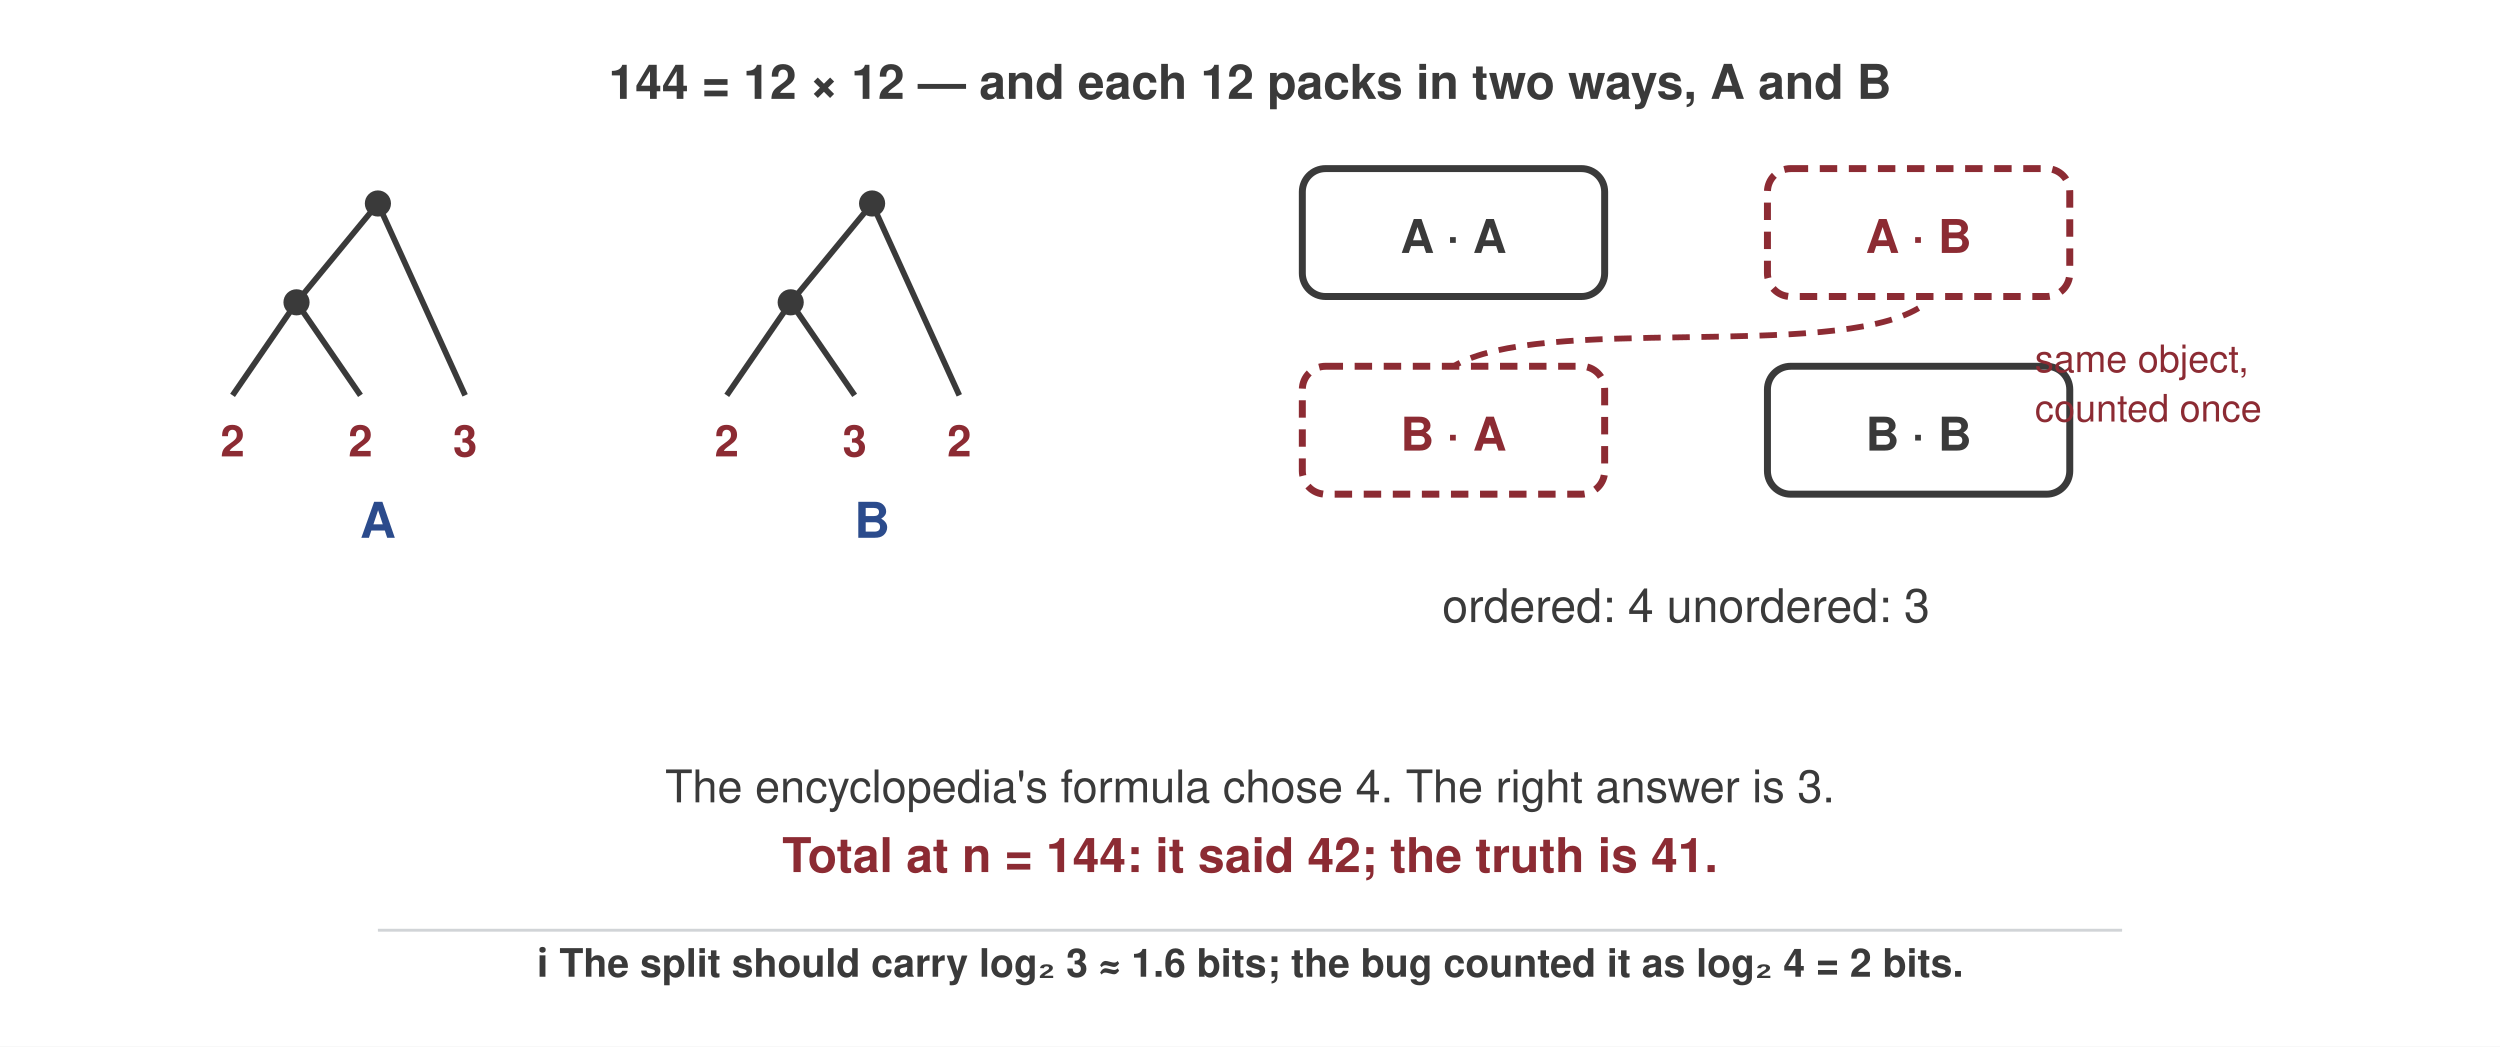
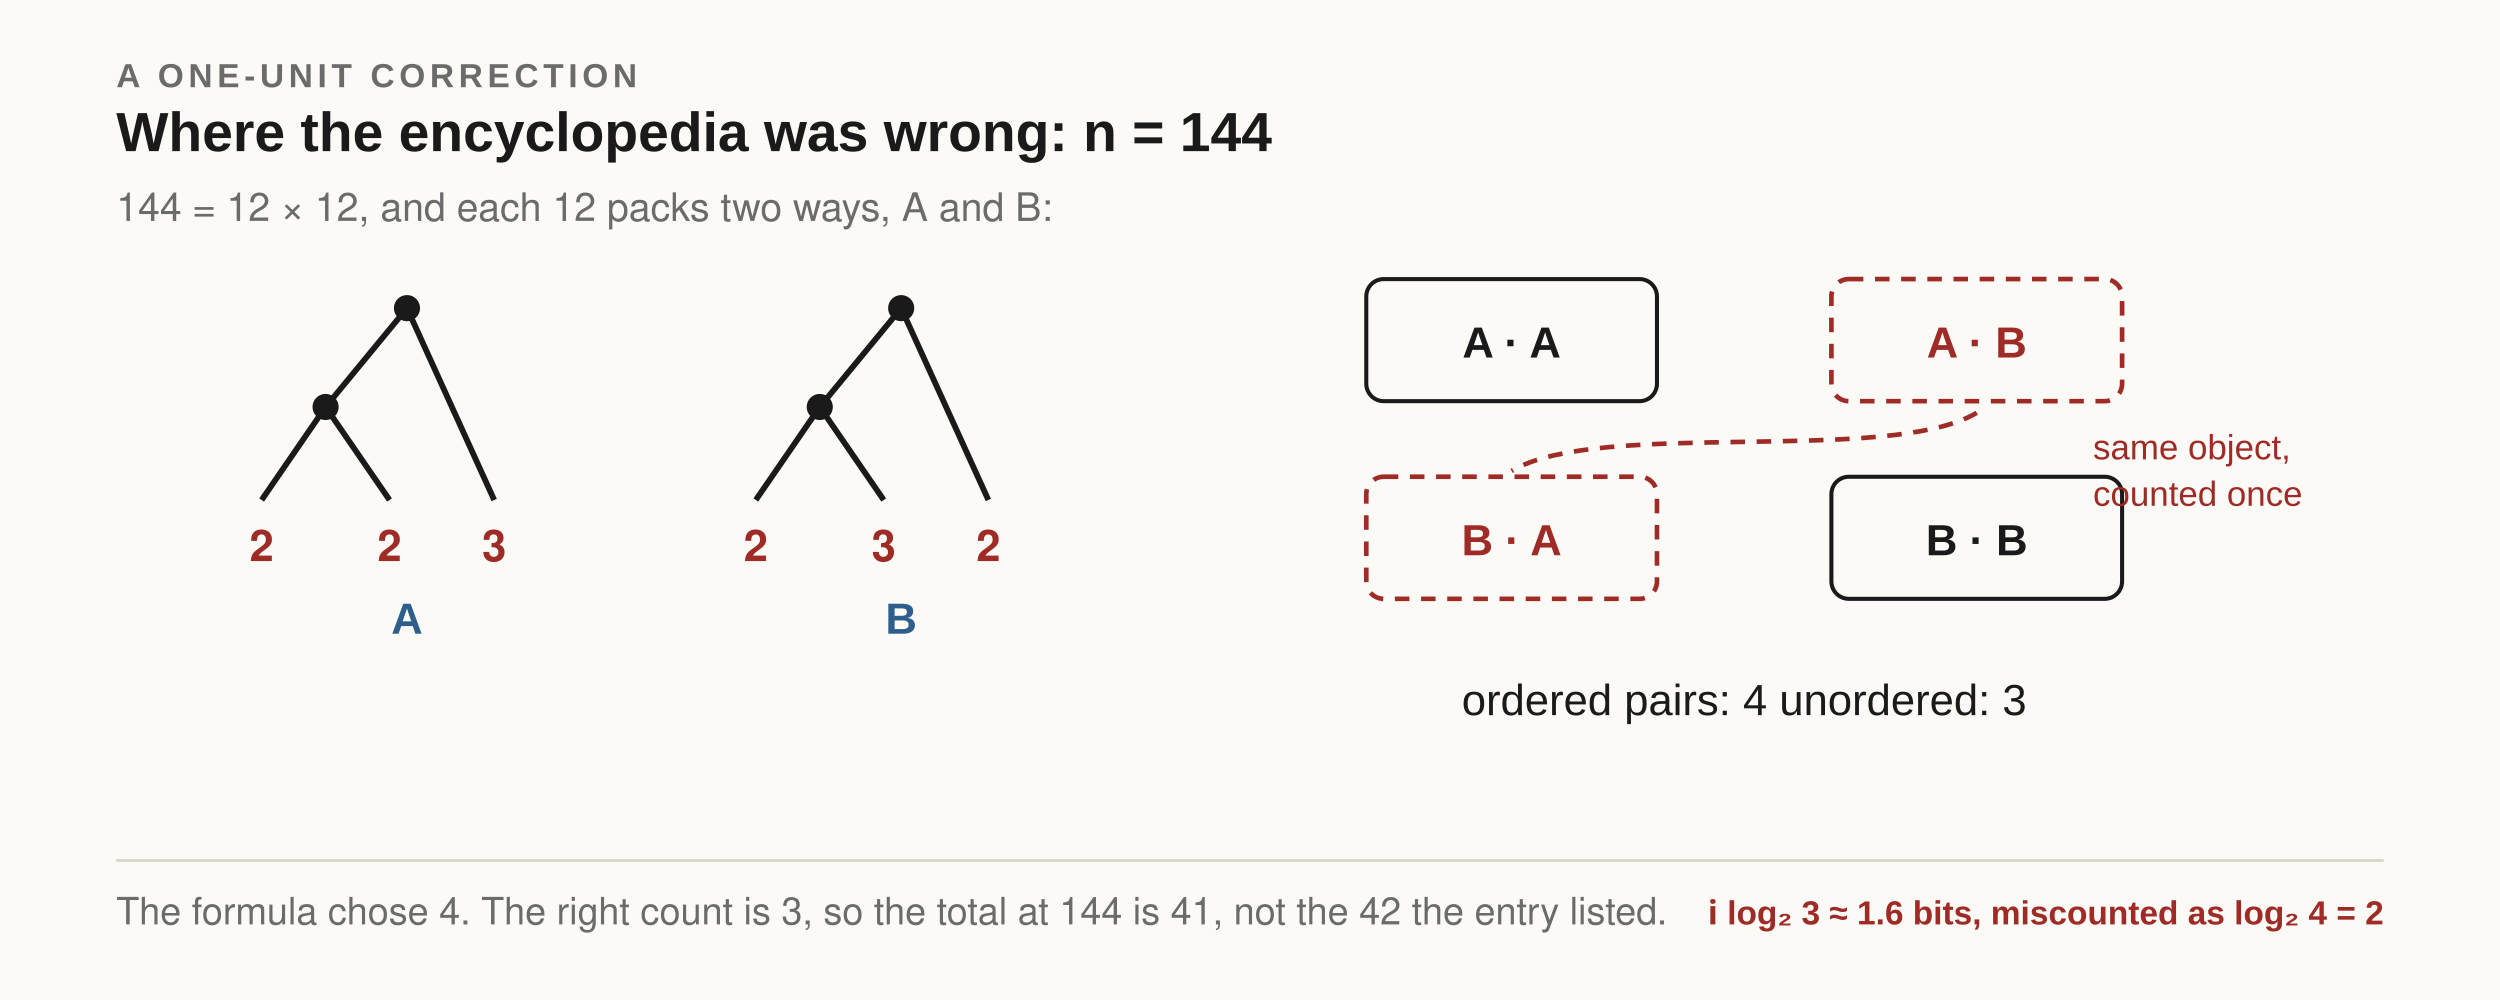
- <svg xmlns="http://www.w3.org/2000/svg" viewBox="0 0 860 360" font-family="Helvetica, Arial, sans-serif">
-   <rect width="860" height="360" fill="white" />
-   <text x="430" y="34" font-size="16.5" fill="#3A3A3A" text-anchor="middle" font-weight="bold">144 = 12 × 12 — and each 12 packs in two ways, A and B</text>
-   <line x1="130" y1="70" x2="102" y2="104" stroke="#3A3A3A" stroke-width="2" />
-   <line x1="130" y1="70" x2="160" y2="136" stroke="#3A3A3A" stroke-width="2" />
-   <line x1="102" y1="104" x2="80" y2="136" stroke="#3A3A3A" stroke-width="2" />
-   <line x1="102" y1="104" x2="124" y2="136" stroke="#3A3A3A" stroke-width="2" />
-   <circle cx="130" cy="70" r="4.5" fill="#3A3A3A" />
-   <circle cx="102" cy="104" r="4.5" fill="#3A3A3A" />
-   <text x="80" y="157" font-size="15" fill="#8C2B33" text-anchor="middle" font-weight="bold">2</text>
-   <text x="124" y="157" font-size="15" fill="#8C2B33" text-anchor="middle" font-weight="bold">2</text>
-   <text x="160" y="157" font-size="15" fill="#8C2B33" text-anchor="middle" font-weight="bold">3</text>
-   <text x="130" y="185" font-size="17" fill="#2B4B8C" text-anchor="middle" font-weight="bold">A</text>
-   <line x1="300" y1="70" x2="272" y2="104" stroke="#3A3A3A" stroke-width="2" />
-   <line x1="300" y1="70" x2="330" y2="136" stroke="#3A3A3A" stroke-width="2" />
-   <line x1="272" y1="104" x2="250" y2="136" stroke="#3A3A3A" stroke-width="2" />
-   <line x1="272" y1="104" x2="294" y2="136" stroke="#3A3A3A" stroke-width="2" />
-   <circle cx="300" cy="70" r="4.5" fill="#3A3A3A" />
-   <circle cx="272" cy="104" r="4.5" fill="#3A3A3A" />
-   <text x="250" y="157" font-size="15" fill="#8C2B33" text-anchor="middle" font-weight="bold">2</text>
-   <text x="294" y="157" font-size="15" fill="#8C2B33" text-anchor="middle" font-weight="bold">3</text>
-   <text x="330" y="157" font-size="15" fill="#8C2B33" text-anchor="middle" font-weight="bold">2</text>
-   <text x="300" y="185" font-size="17" fill="#2B4B8C" text-anchor="middle" font-weight="bold">B</text>
-   <rect x="448" y="58" width="104" height="44" rx="8" fill="white" stroke="#3A3A3A" stroke-width="2.4" />
-   <text x="500" y="87" font-size="16" fill="#3A3A3A" text-anchor="middle" font-weight="bold">A · A</text>
-   <rect x="608" y="58" width="104" height="44" rx="8" fill="white" stroke="#8C2B33" stroke-width="2.4" stroke-dasharray="6 4" />
-   <text x="660" y="87" font-size="16" fill="#8C2B33" text-anchor="middle" font-weight="bold">A · B</text>
-   <rect x="448" y="126" width="104" height="44" rx="8" fill="white" stroke="#8C2B33" stroke-width="2.4" stroke-dasharray="6 4" />
-   <text x="500" y="155" font-size="16" fill="#8C2B33" text-anchor="middle" font-weight="bold">B · A</text>
-   <rect x="608" y="126" width="104" height="44" rx="8" fill="white" stroke="#3A3A3A" stroke-width="2.4" />
-   <text x="660" y="155" font-size="16" fill="#3A3A3A" text-anchor="middle" font-weight="bold">B · B</text>
-   <path d="M 660 106 C 630 124 530 108 500 126" fill="none" stroke="#8C2B33" stroke-width="2" stroke-dasharray="6 4" />
-   <text x="700" y="128" font-size="13" fill="#8C2B33" text-anchor="start" font-weight="normal">same object,</text>
-   <text x="700" y="145" font-size="13" fill="#8C2B33" text-anchor="start" font-weight="normal">counted once</text>
-   <text x="580" y="214" font-size="16" fill="#3A3A3A" text-anchor="middle" font-weight="normal">ordered: 4        unordered: 3</text>
-   <text x="430" y="276" font-size="15.5" fill="#3A3A3A" text-anchor="middle" font-weight="normal">The encyclopedia's formula chose 4. The right answer is 3.</text>
-   <text x="430" y="300" font-size="16.5" fill="#8C2B33" text-anchor="middle" font-weight="bold">Total at n = 144: it said 42; the truth is 41.</text>
-   <line x1="130.0" y1="320" x2="730.0" y2="320" stroke="#9AA0A6" stroke-width="1" opacity="0.45" />
-   <text x="430" y="336" font-size="13.5" fill="#3A3A3A" text-anchor="middle" font-weight="bold">ℹ  The split should carry log₂ 3 ≈ 1.6 bits; the bug counted it as log₂ 4 = 2 bits.</text>
+ <svg xmlns="http://www.w3.org/2000/svg" viewBox="0 0 860 344" font-family="'Helvetica Neue', 'Arial Narrow', Helvetica, Arial, sans-serif">
+   <rect width="860" height="344" fill="#FBFAF7" />
+   <text x="40" y="30" font-size="11.5" fill="#6B6B6B" text-anchor="start" font-weight="bold" font-family="'Helvetica Neue Condensed', 'Arial Narrow', 'Helvetica Neue', Arial, sans-serif" letter-spacing="1.6" style="font-variant-numeric:tabular-nums">A ONE-UNIT CORRECTION</text>
+   <text x="40" y="52" font-size="19" fill="#1A1A1A" text-anchor="start" font-weight="bold" font-family="'Helvetica Neue Condensed', 'Arial Narrow', 'Helvetica Neue', Arial, sans-serif" style="font-variant-numeric:tabular-nums">Where the encyclopedia was wrong: n = 144</text>
+   <text x="40" y="76" font-size="13.5" fill="#6B6B6B" text-anchor="start" font-weight="normal" style="font-variant-numeric:tabular-nums">144 = 12 × 12, and each 12 packs two ways, A and B:</text>
+   <line x1="140" y1="106" x2="112" y2="140" stroke="#1A1A1A" stroke-width="2" />
+   <line x1="140" y1="106" x2="170" y2="172" stroke="#1A1A1A" stroke-width="2" />
+   <line x1="112" y1="140" x2="90" y2="172" stroke="#1A1A1A" stroke-width="2" />
+   <line x1="112" y1="140" x2="134" y2="172" stroke="#1A1A1A" stroke-width="2" />
+   <circle cx="140" cy="106" r="4.5" fill="#1A1A1A" />
+   <circle cx="112" cy="140" r="4.5" fill="#1A1A1A" />
+   <text x="90" y="193" font-size="15" fill="#9E2B25" text-anchor="middle" font-weight="bold" style="font-variant-numeric:tabular-nums">2</text>
+   <text x="134" y="193" font-size="15" fill="#9E2B25" text-anchor="middle" font-weight="bold" style="font-variant-numeric:tabular-nums">2</text>
+   <text x="170" y="193" font-size="15" fill="#9E2B25" text-anchor="middle" font-weight="bold" style="font-variant-numeric:tabular-nums">3</text>
+   <text x="140" y="218" font-size="15" fill="#2E5E8C" text-anchor="middle" font-weight="bold" font-family="'Helvetica Neue Condensed', 'Arial Narrow', 'Helvetica Neue', Arial, sans-serif" style="font-variant-numeric:tabular-nums">A</text>
+   <line x1="310" y1="106" x2="282" y2="140" stroke="#1A1A1A" stroke-width="2" />
+   <line x1="310" y1="106" x2="340" y2="172" stroke="#1A1A1A" stroke-width="2" />
+   <line x1="282" y1="140" x2="260" y2="172" stroke="#1A1A1A" stroke-width="2" />
+   <line x1="282" y1="140" x2="304" y2="172" stroke="#1A1A1A" stroke-width="2" />
+   <circle cx="310" cy="106" r="4.5" fill="#1A1A1A" />
+   <circle cx="282" cy="140" r="4.5" fill="#1A1A1A" />
+   <text x="260" y="193" font-size="15" fill="#9E2B25" text-anchor="middle" font-weight="bold" style="font-variant-numeric:tabular-nums">2</text>
+   <text x="304" y="193" font-size="15" fill="#9E2B25" text-anchor="middle" font-weight="bold" style="font-variant-numeric:tabular-nums">3</text>
+   <text x="340" y="193" font-size="15" fill="#9E2B25" text-anchor="middle" font-weight="bold" style="font-variant-numeric:tabular-nums">2</text>
+   <text x="310" y="218" font-size="15" fill="#2E5E8C" text-anchor="middle" font-weight="bold" font-family="'Helvetica Neue Condensed', 'Arial Narrow', 'Helvetica Neue', Arial, sans-serif" style="font-variant-numeric:tabular-nums">B</text>
+   <rect x="470" y="96" width="100" height="42" rx="6" fill="#FBFAF7" stroke="#1A1A1A" stroke-width="1.4" />
+   <text x="520" y="123" font-size="15" fill="#1A1A1A" text-anchor="middle" font-weight="bold" font-family="'Helvetica Neue Condensed', 'Arial Narrow', 'Helvetica Neue', Arial, sans-serif" style="font-variant-numeric:tabular-nums">A · A</text>
+   <rect x="630" y="96" width="100" height="42" rx="6" fill="#FBFAF7" stroke="#9E2B25" stroke-width="1.6" stroke-dasharray="5 4" />
+   <text x="680" y="123" font-size="15" fill="#9E2B25" text-anchor="middle" font-weight="bold" font-family="'Helvetica Neue Condensed', 'Arial Narrow', 'Helvetica Neue', Arial, sans-serif" style="font-variant-numeric:tabular-nums">A · B</text>
+   <rect x="470" y="164" width="100" height="42" rx="6" fill="#FBFAF7" stroke="#9E2B25" stroke-width="1.6" stroke-dasharray="5 4" />
+   <text x="520" y="191" font-size="15" fill="#9E2B25" text-anchor="middle" font-weight="bold" font-family="'Helvetica Neue Condensed', 'Arial Narrow', 'Helvetica Neue', Arial, sans-serif" style="font-variant-numeric:tabular-nums">B · A</text>
+   <rect x="630" y="164" width="100" height="42" rx="6" fill="#FBFAF7" stroke="#1A1A1A" stroke-width="1.4" />
+   <text x="680" y="191" font-size="15" fill="#1A1A1A" text-anchor="middle" font-weight="bold" font-family="'Helvetica Neue Condensed', 'Arial Narrow', 'Helvetica Neue', Arial, sans-serif" style="font-variant-numeric:tabular-nums">B · B</text>
+   <path d="M 680 142 C 650 160 550 144 520 162" fill="none" stroke="#9E2B25" stroke-width="1.6" stroke-dasharray="5 4" />
+   <text x="720" y="158" font-size="12" fill="#9E2B25" text-anchor="start" font-weight="normal" font-family="'Helvetica Neue Condensed', 'Arial Narrow', 'Helvetica Neue', Arial, sans-serif" style="font-variant-numeric:tabular-nums">same object,</text>
+   <text x="720" y="174" font-size="12" fill="#9E2B25" text-anchor="start" font-weight="normal" font-family="'Helvetica Neue Condensed', 'Arial Narrow', 'Helvetica Neue', Arial, sans-serif" style="font-variant-numeric:tabular-nums">counted once</text>
+   <text x="600" y="246" font-size="15" fill="#1A1A1A" text-anchor="middle" font-weight="normal" font-family="'Helvetica Neue Condensed', 'Arial Narrow', 'Helvetica Neue', Arial, sans-serif" style="font-variant-numeric:tabular-nums">ordered pairs: 4      unordered: 3</text>
+   <line x1="40" y1="296" x2="820" y2="296" stroke="#DAD6CC" stroke-width="1" />
+   <text x="40" y="318" font-size="13" fill="#6B6B6B" text-anchor="start" font-weight="normal" style="font-variant-numeric:tabular-nums">The formula chose 4. The right count is 3, so the total at 144 is 41, not the 42 the entry listed.</text>
+   <text x="820" y="318" font-size="11.5" fill="#9E2B25" text-anchor="end" font-weight="bold" font-family="'Helvetica Neue Condensed', 'Arial Narrow', 'Helvetica Neue', Arial, sans-serif" style="font-variant-numeric:tabular-nums">ℹ  log₂ 3 ≈ 1.6 bits, miscounted as log₂ 4 = 2</text>
</svg>
